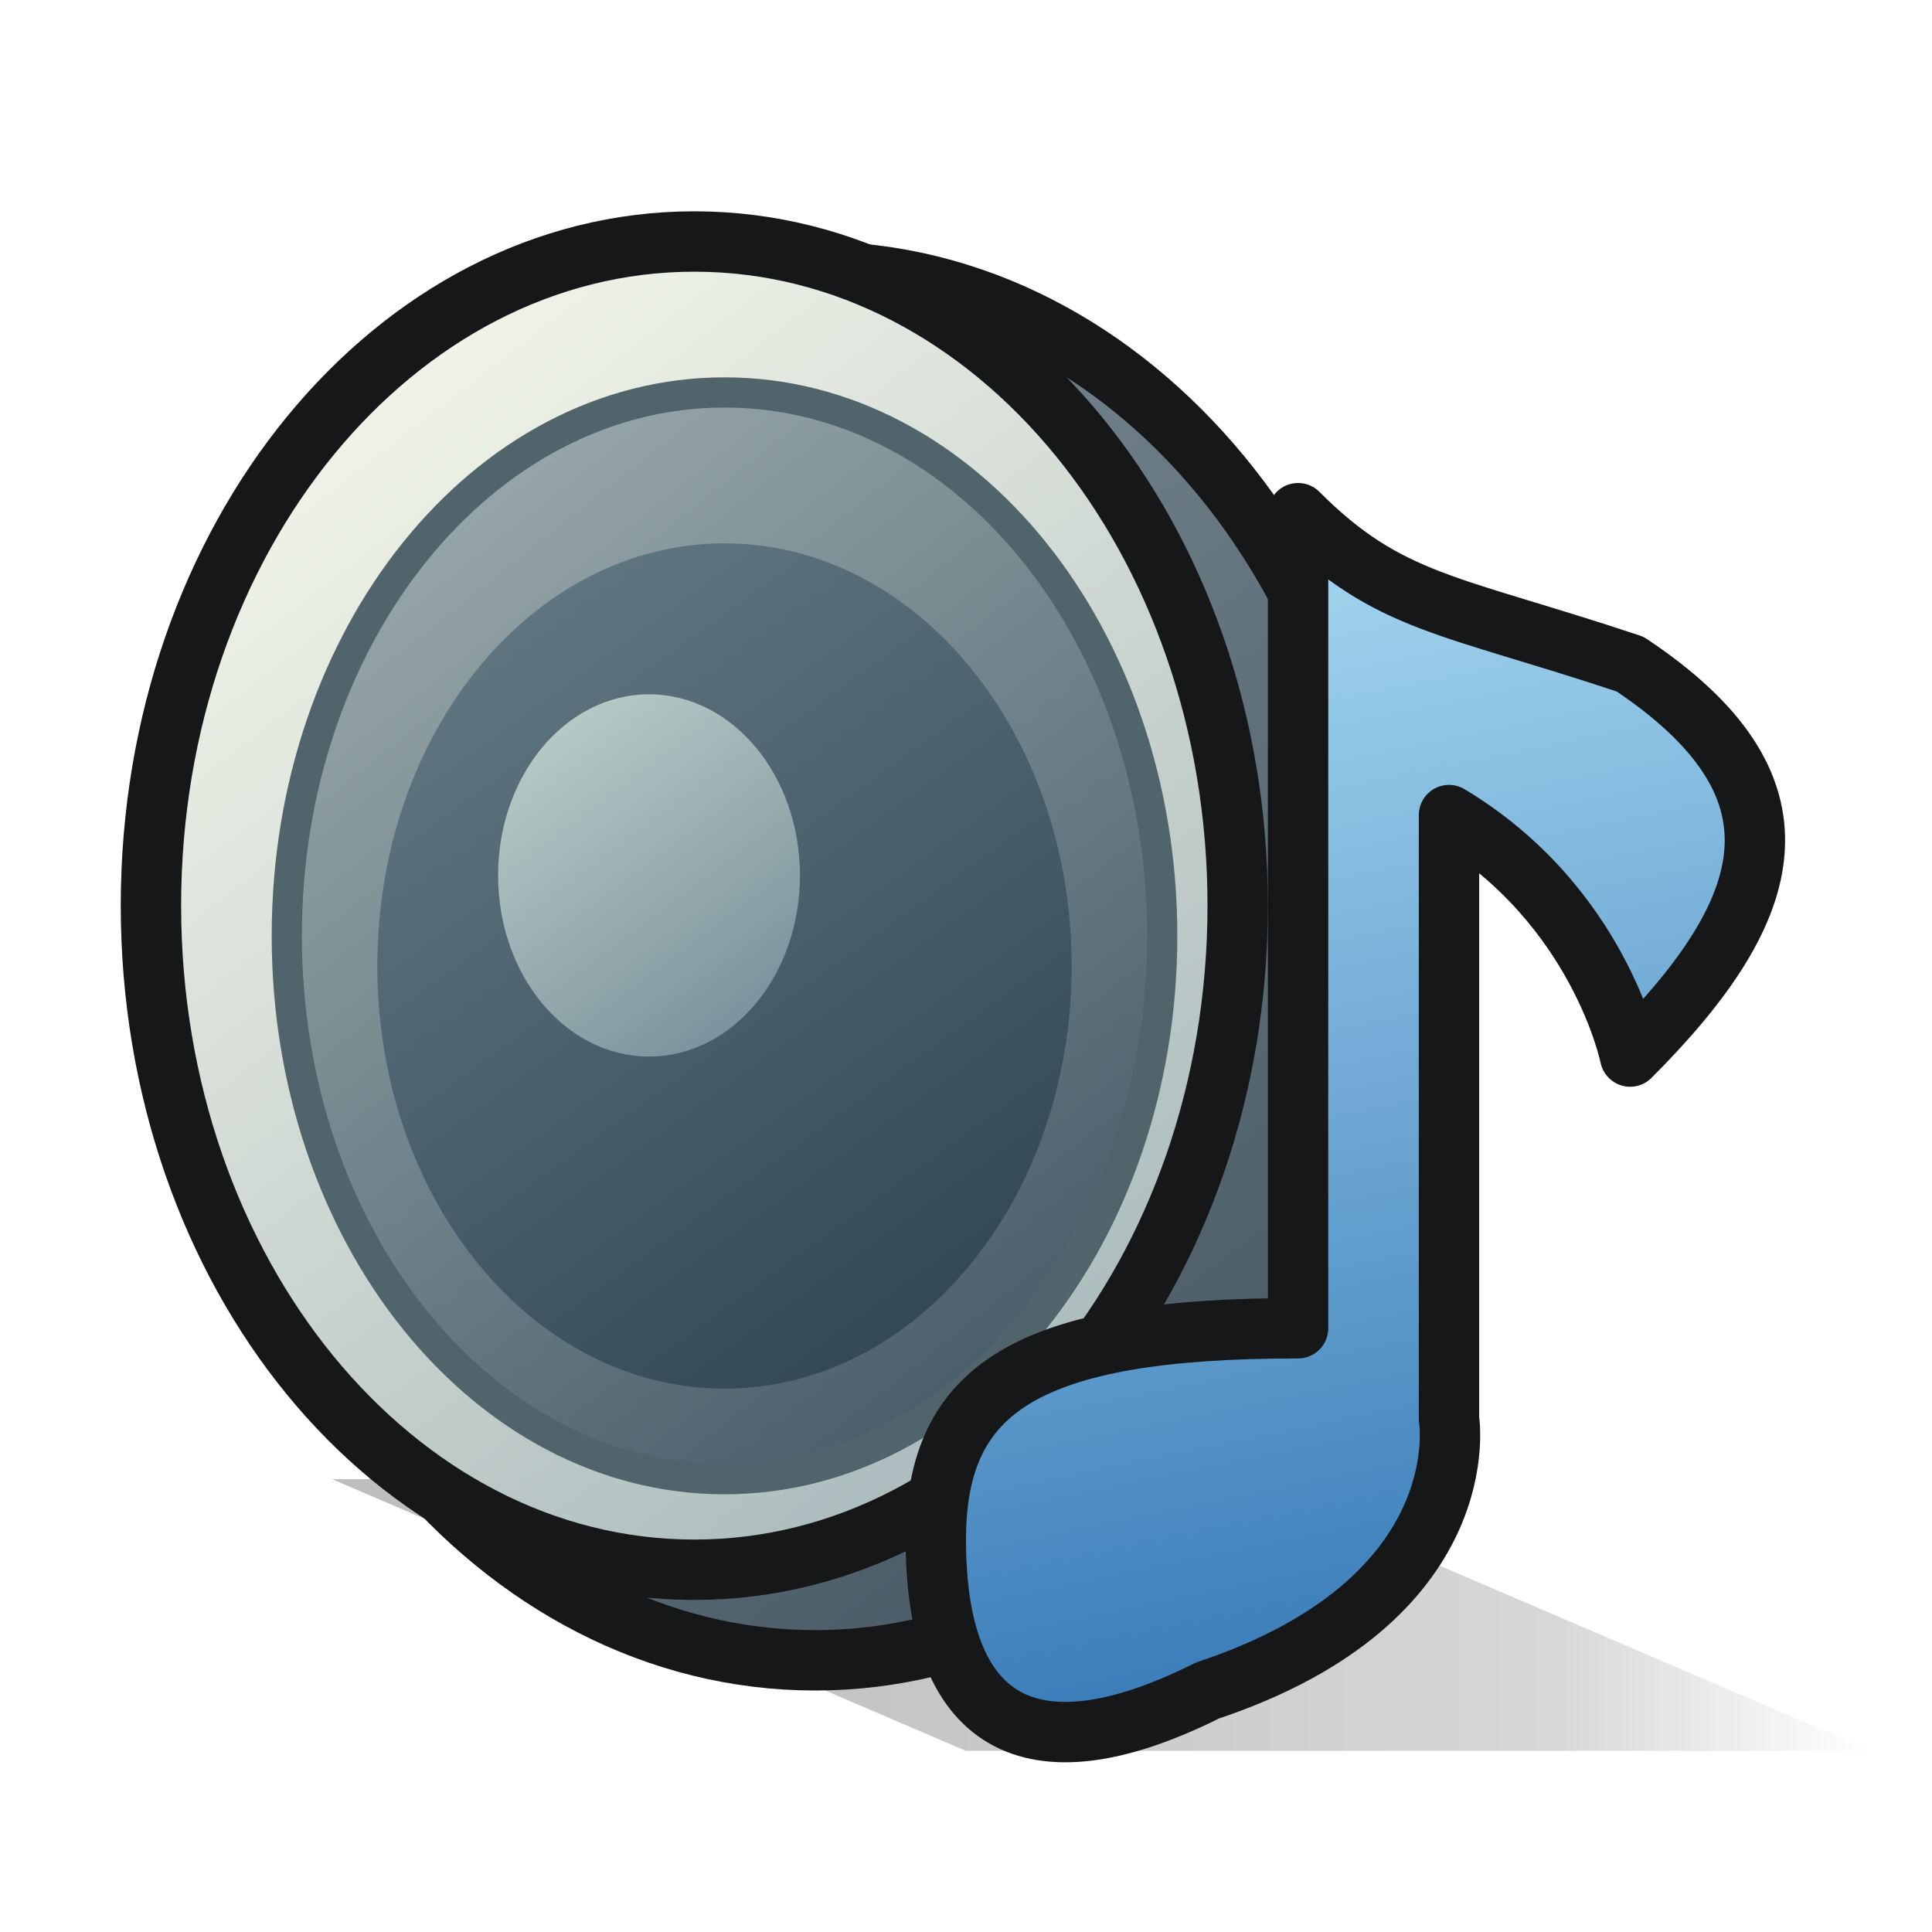
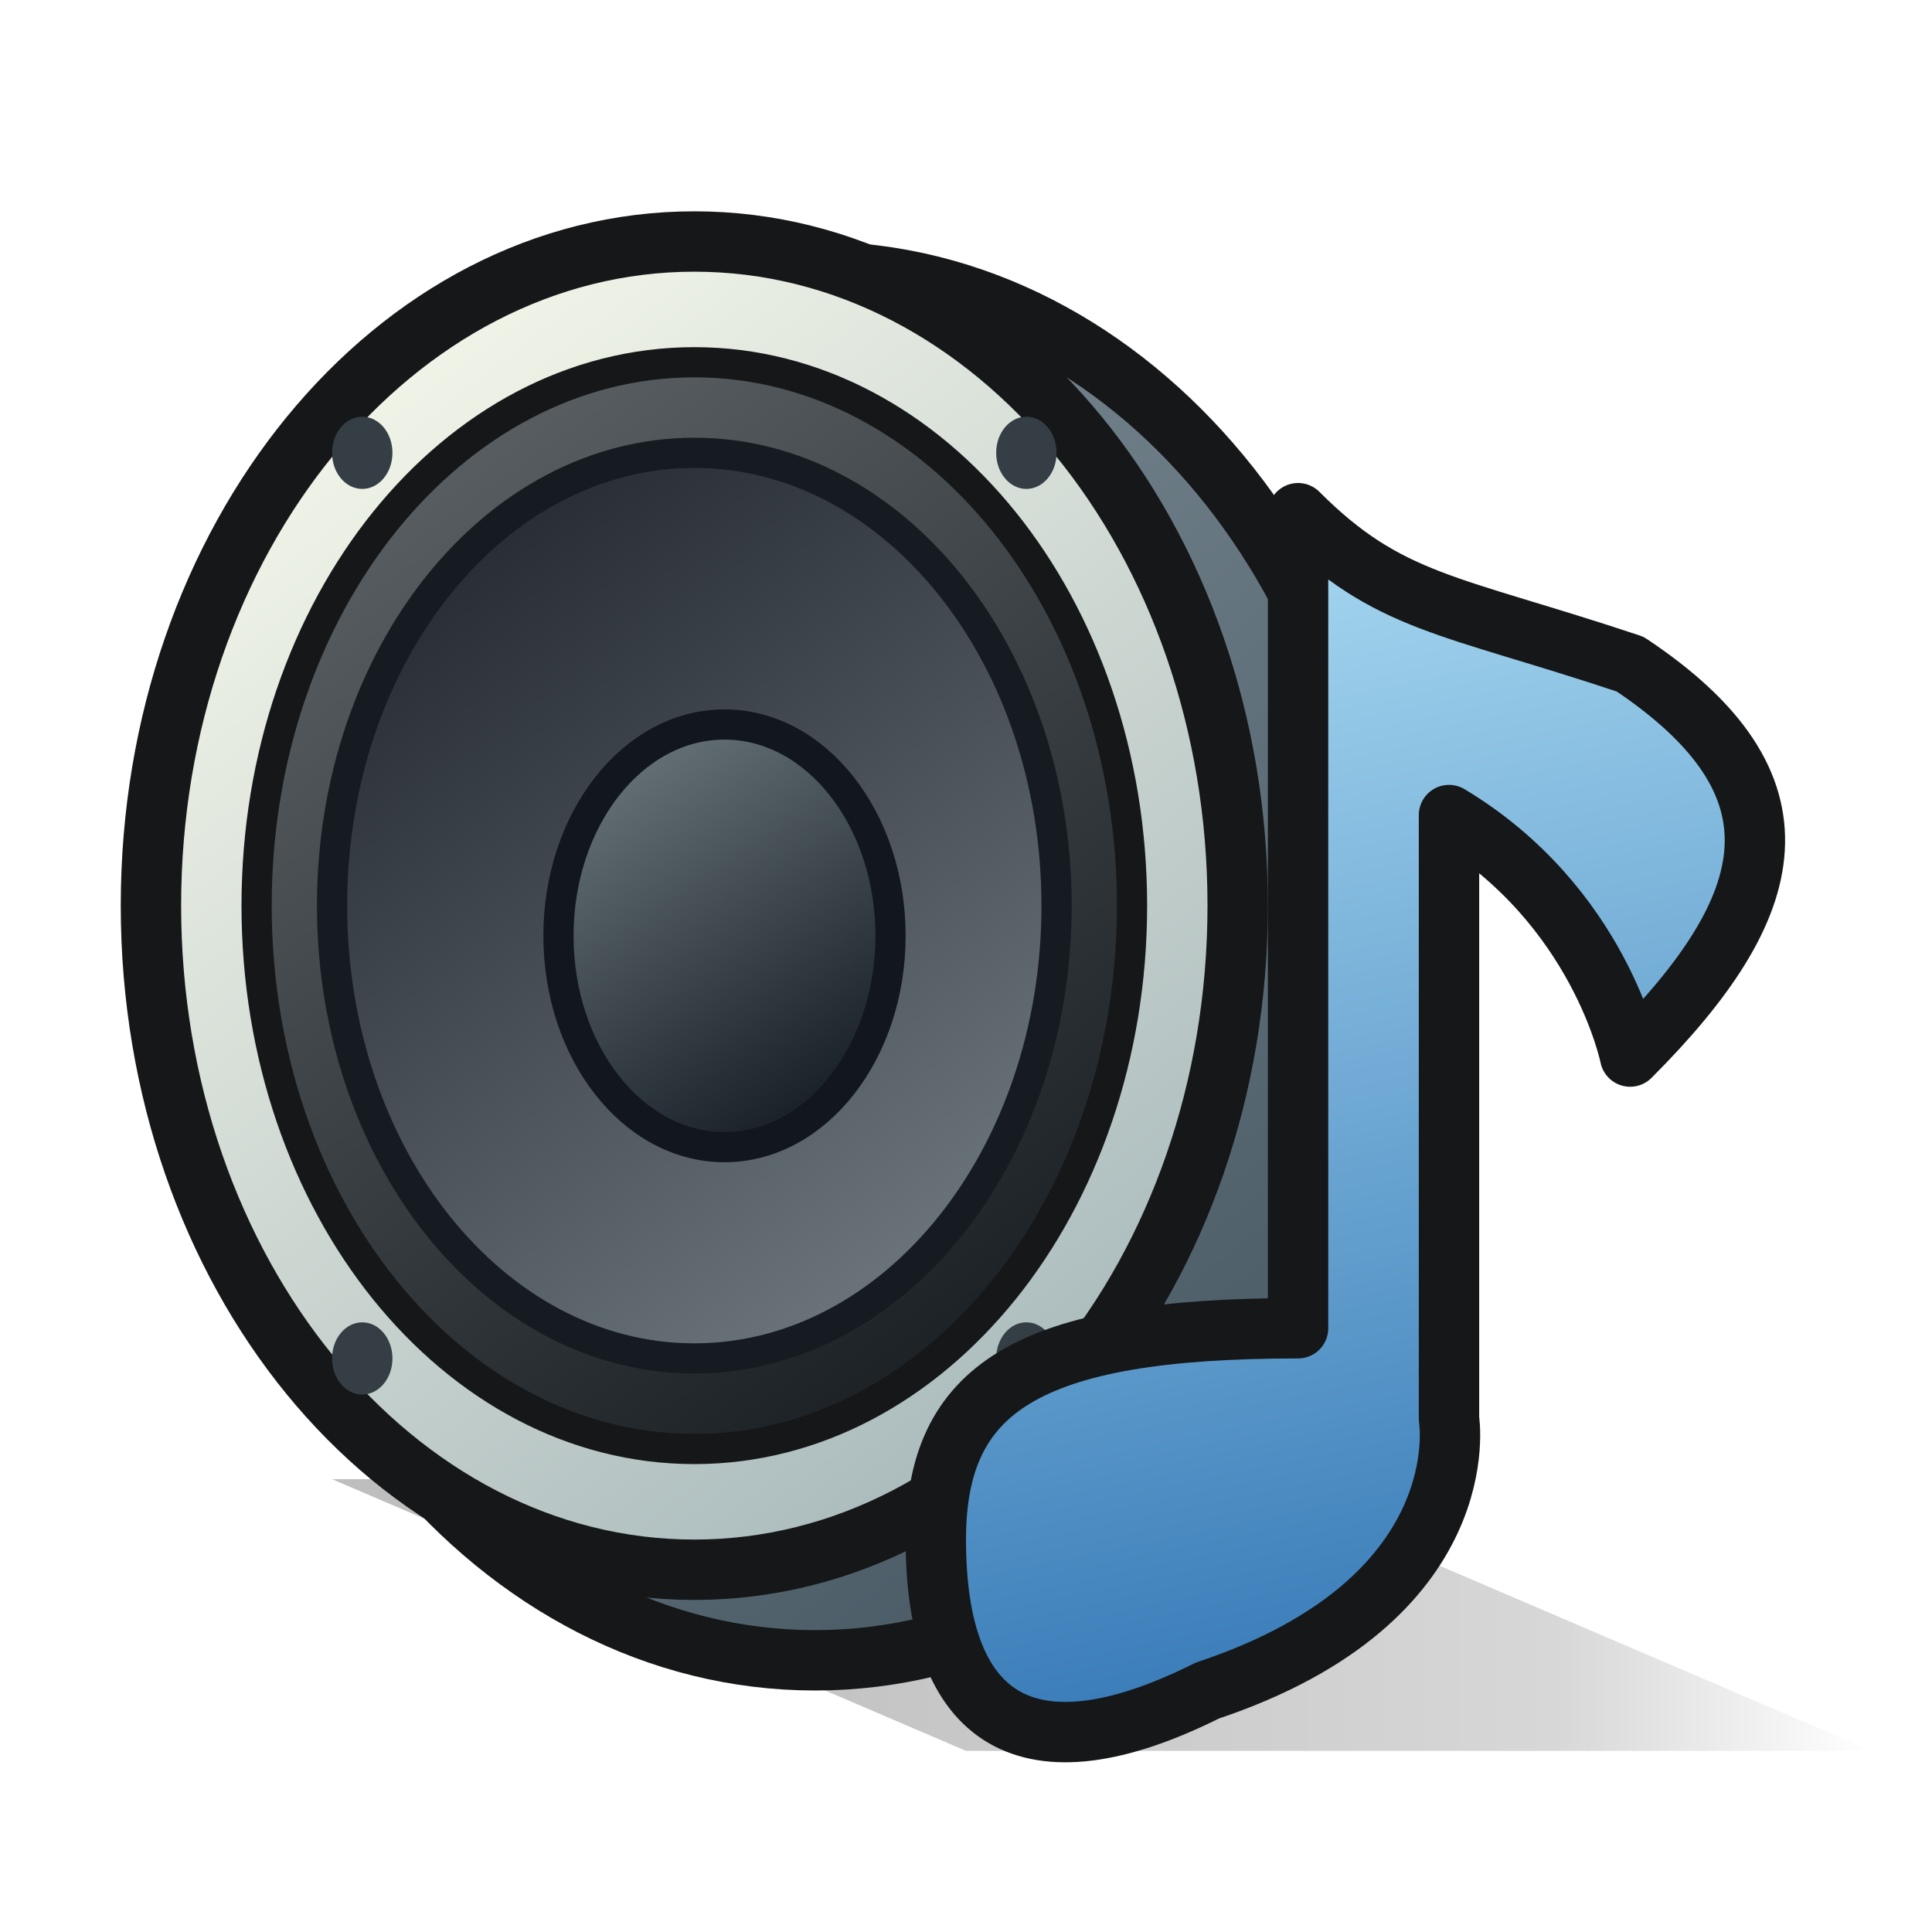
<svg xmlns="http://www.w3.org/2000/svg" width="64" height="64" viewBox="0 0 64 64">
  <defs>
    <linearGradient id="s0" gradientUnits="userSpaceOnUse" x1="-64" y1="0" x2="64" y2="0" gradientTransform="matrix(0.3281 0 -0 0.3281 41 52)">
      <stop offset="0.000" stop-color="#000000" stop-opacity="0.255" />
      <stop offset="0.749" stop-color="#000000" stop-opacity="0.157" />
      <stop offset="1.000" stop-color="#000000" stop-opacity="0.000" />
    </linearGradient>
    <linearGradient id="s1" gradientUnits="userSpaceOnUse" x1="-64" y1="0" x2="64" y2="0" gradientTransform="matrix(0.2969 0.3906 -0.3906 0.2969 29 31)">
      <stop offset="0.000" stop-color="#87959d" stop-opacity="1.000" />
      <stop offset="1.000" stop-color="#3e505c" stop-opacity="1.000" />
    </linearGradient>
    <linearGradient id="s3" gradientUnits="userSpaceOnUse" x1="-64" y1="0" x2="64" y2="0" gradientTransform="matrix(0.2422 0.3125 -0.3125 0.2422 24.5 30)">
      <stop offset="0.000" stop-color="#f8faec" stop-opacity="1.000" />
      <stop offset="1.000" stop-color="#a1b3b7" stop-opacity="1.000" />
    </linearGradient>
-     <linearGradient id="s4" gradientUnits="userSpaceOnUse" x1="-64" y1="0" x2="64" y2="0" gradientTransform="matrix(0.2109 0.2656 -0.2656 0.2109 25.5 32)">
-       <stop offset="0.000" stop-color="#9dacaf" stop-opacity="1.000" />
-       <stop offset="1.000" stop-color="#3b515e" stop-opacity="1.000" />
+     <linearGradient id="s4" gradientUnits="userSpaceOnUse" x1="-64" y1="0" x2="64" y2="0" gradientTransform="matrix(0.1797 0.25 -0.25 0.1797 23.5 30)">
+       <stop offset="0.000" stop-color="#5c6265" stop-opacity="1.000" />
+       <stop offset="1.000" stop-color="#171c21" stop-opacity="1.000" />
    </linearGradient>
-     <linearGradient id="s6" gradientUnits="userSpaceOnUse" x1="-64" y1="0" x2="64" y2="0" gradientTransform="matrix(0.1641 0.2266 -0.2266 0.1641 24.5 33.5)">
-       <stop offset="0.000" stop-color="#647b84" stop-opacity="1.000" />
-       <stop offset="1.000" stop-color="#293e4e" stop-opacity="1.000" />
+     <linearGradient id="s5" gradientUnits="userSpaceOnUse" x1="-64" y1="0" x2="64" y2="0" gradientTransform="matrix(0.1484 0.1953 -0.1953 0.1484 23.5 30.5)">
+       <stop offset="0.000" stop-color="#252b30" stop-opacity="1.000" />
+       <stop offset="1.000" stop-color="#707a7f" stop-opacity="1.000" />
    </linearGradient>
-     <linearGradient id="s7" gradientUnits="userSpaceOnUse" x1="-64" y1="0" x2="64" y2="0" gradientTransform="matrix(0.0703 0.0938 -0.0938 0.0703 21.5 29)">
-       <stop offset="0.000" stop-color="#c0d1cc" stop-opacity="1.000" />
-       <stop offset="1.000" stop-color="#718b96" stop-opacity="1.000" />
+     <linearGradient id="s7" gradientUnits="userSpaceOnUse" x1="-64" y1="0" x2="64" y2="0" gradientTransform="matrix(0.0625 0.0938 -0.0938 0.0625 24 31)">
+       <stop offset="0.000" stop-color="#68737a" stop-opacity="1.000" />
+       <stop offset="1.000" stop-color="#141b22" stop-opacity="1.000" />
    </linearGradient>
-     <linearGradient id="s8" gradientUnits="userSpaceOnUse" x1="-64" y1="0" x2="64" y2="0" gradientTransform="matrix(0.0625 0.3047 -0.3047 0.0625 44 36.5)">
+     <linearGradient id="s11" gradientUnits="userSpaceOnUse" x1="-64" y1="0" x2="64" y2="0" gradientTransform="matrix(0.0625 0.3047 -0.3047 0.0625 44 36.5)">
      <stop offset="0.000" stop-color="#a8d9f1" stop-opacity="1.000" />
      <stop offset="1.000" stop-color="#3679b7" stop-opacity="1.000" />
    </linearGradient>
  </defs>
  <path d="M 11.000 49.000 L 32.000 58.000 L 62.000 58.000 L 41.000 49.000 L 11.000 49.000 Z" fill="url(#s0)" />
  <path d="M 46.000 32.000 C 46.000 44.706 37.490 55.000 27.000 55.000 C 16.510 55.000 8.000 44.706 8.000 32.000 C 8.000 19.294 16.510 9.000 27.000 9.000 C 37.490 9.000 46.000 19.294 46.000 32.000 Z" fill="url(#s1)" />
  <path d="M 46.000 32.000 C 46.000 44.706 37.490 55.000 27.000 55.000 C 16.510 55.000 8.000 44.706 8.000 32.000 C 8.000 19.294 16.510 9.000 27.000 9.000 C 37.490 9.000 46.000 19.294 46.000 32.000 Z" fill="none" stroke="#151719" stroke-width="2.00" stroke-linejoin="round" stroke-linecap="round" />
  <path d="M 41.000 30.000 C 41.000 42.147 32.941 52.000 23.000 52.000 C 13.059 52.000 5.000 42.147 5.000 30.000 C 5.000 17.853 13.059 8.000 23.000 8.000 C 32.941 8.000 41.000 17.853 41.000 30.000 Z" fill="url(#s3)" />
  <path d="M 41.000 30.000 C 41.000 42.147 32.941 52.000 23.000 52.000 C 13.059 52.000 5.000 42.147 5.000 30.000 C 5.000 17.853 13.059 8.000 23.000 8.000 C 32.941 8.000 41.000 17.853 41.000 30.000 Z" fill="none" stroke="#151719" stroke-width="2.00" stroke-linejoin="round" stroke-linecap="round" />
-   <path d="M 38.500 31.000 C 38.500 40.941 32.010 49.000 24.000 49.000 C 15.990 49.000 9.500 40.941 9.500 31.000 C 9.500 21.059 15.990 13.000 24.000 13.000 C 32.010 13.000 38.500 21.059 38.500 31.000 Z" fill="url(#s4)" />
-   <path d="M 38.500 31.000 C 38.500 40.941 32.010 49.000 24.000 49.000 C 15.990 49.000 9.500 40.941 9.500 31.000 C 9.500 21.059 15.990 13.000 24.000 13.000 C 32.010 13.000 38.500 21.059 38.500 31.000 Z" fill="none" stroke="#52646b" stroke-width="1.00" stroke-linejoin="round" stroke-linecap="round" />
-   <path d="M 35.500 32.000 C 35.500 39.735 30.353 46.000 24.000 46.000 C 17.647 46.000 12.500 39.735 12.500 32.000 C 12.500 24.265 17.647 18.000 24.000 18.000 C 30.353 18.000 35.500 24.265 35.500 32.000 Z" fill="url(#s6)" />
-   <path d="M 26.500 29.000 C 26.500 32.314 24.265 35.000 21.500 35.000 C 18.735 35.000 16.500 32.314 16.500 29.000 C 16.500 25.686 18.735 23.000 21.500 23.000 C 24.265 23.000 26.500 25.686 26.500 29.000 Z" fill="url(#s7)" />
-   <path d="M 43.000 17.000 C 46.000 20.000 48.000 20.000 54.000 22.000 C 60.000 26.000 59.000 30.000 54.000 35.000 C 54.000 35.000 53.000 30.000 48.000 27.000 L 48.000 47.000 C 48.000 47.000 49.000 53.000 40.000 56.000 C 34.000 59.000 31.000 57.000 31.000 51.000 C 31.000 46.000 34.000 44.000 43.000 44.000 L 43.000 17.000 Z" fill="url(#s8)" />
+   <path d="M 37.500 30.000 C 37.500 39.941 31.010 48.000 23.000 48.000 C 14.990 48.000 8.500 39.941 8.500 30.000 C 8.500 20.059 14.990 12.000 23.000 12.000 C 31.010 12.000 37.500 20.059 37.500 30.000 Z" fill="url(#s4)" />
+   <path d="M 37.500 30.000 C 37.500 39.941 31.010 48.000 23.000 48.000 C 14.990 48.000 8.500 39.941 8.500 30.000 C 8.500 20.059 14.990 12.000 23.000 12.000 C 31.010 12.000 37.500 20.059 37.500 30.000 Z" fill="none" stroke="#151719" stroke-width="1.00" stroke-linejoin="round" stroke-linecap="round" />
+   <path d="M 35.000 30.000 C 35.000 38.284 29.627 45.000 23.000 45.000 C 16.373 45.000 11.000 38.284 11.000 30.000 C 11.000 21.716 16.373 15.000 23.000 15.000 C 29.627 15.000 35.000 21.716 35.000 30.000 Z" fill="url(#s5)" />
+   <path d="M 35.000 30.000 C 35.000 38.284 29.627 45.000 23.000 45.000 C 16.373 45.000 11.000 38.284 11.000 30.000 C 11.000 21.716 16.373 15.000 23.000 15.000 C 29.627 15.000 35.000 21.716 35.000 30.000 Z" fill="none" stroke="#151b20" stroke-width="1.00" stroke-linejoin="round" stroke-linecap="round" />
+   <path d="M 29.500 31.000 C 29.500 34.863 27.039 38.000 24.000 38.000 C 20.961 38.000 18.500 34.863 18.500 31.000 C 18.500 27.137 20.961 24.000 24.000 24.000 C 27.039 24.000 29.500 27.137 29.500 31.000 Z" fill="url(#s7)" />
+   <path d="M 29.500 31.000 C 29.500 34.863 27.039 38.000 24.000 38.000 C 20.961 38.000 18.500 34.863 18.500 31.000 C 18.500 27.137 20.961 24.000 24.000 24.000 C 27.039 24.000 29.500 27.137 29.500 31.000 Z" fill="none" stroke="#11171c" stroke-width="1.00" stroke-linejoin="round" stroke-linecap="round" />
+   <path d="M 13.000 15.000 C 13.000 15.667 12.549 16.196 12.000 16.196 C 11.451 16.196 11.000 15.667 11.000 15.000 C 11.000 14.333 11.451 13.804 12.000 13.804 C 12.549 13.804 13.000 14.333 13.000 15.000 Z" fill="#343e44" />
+   <path d="M 11.500 15.000 L 12.500 15.000" fill="none" stroke="#a8b5ba" stroke-width="0.00" stroke-linejoin="round" stroke-linecap="round" />
+   <path d="M 35.000 15.000 C 35.000 15.667 34.549 16.196 34.000 16.196 C 33.451 16.196 33.000 15.667 33.000 15.000 C 33.000 14.333 33.451 13.804 34.000 13.804 C 34.549 13.804 35.000 14.333 35.000 15.000 Z" fill="#343e44" />
+   <path d="M 33.500 15.000 L 34.500 15.000" fill="none" stroke="#a8b5ba" stroke-width="0.00" stroke-linejoin="round" stroke-linecap="round" />
+   <path d="M 13.000 45.000 C 13.000 45.667 12.549 46.196 12.000 46.196 C 11.451 46.196 11.000 45.667 11.000 45.000 C 11.000 44.333 11.451 43.804 12.000 43.804 C 12.549 43.804 13.000 44.333 13.000 45.000 Z" fill="#343e44" />
+   <path d="M 11.500 45.000 L 12.500 45.000" fill="none" stroke="#a8b5ba" stroke-width="0.00" stroke-linejoin="round" stroke-linecap="round" />
+   <path d="M 35.000 45.000 C 35.000 45.667 34.549 46.196 34.000 46.196 C 33.451 46.196 33.000 45.667 33.000 45.000 C 33.000 44.333 33.451 43.804 34.000 43.804 C 34.549 43.804 35.000 44.333 35.000 45.000 Z" fill="#343e44" />
+   <path d="M 33.500 45.000 L 34.500 45.000" fill="none" stroke="#a8b5ba" stroke-width="0.00" stroke-linejoin="round" stroke-linecap="round" />
+   <path d="M 43.000 17.000 C 46.000 20.000 48.000 20.000 54.000 22.000 C 60.000 26.000 59.000 30.000 54.000 35.000 C 54.000 35.000 53.000 30.000 48.000 27.000 L 48.000 47.000 C 48.000 47.000 49.000 53.000 40.000 56.000 C 34.000 59.000 31.000 57.000 31.000 51.000 C 31.000 46.000 34.000 44.000 43.000 44.000 L 43.000 17.000 Z" fill="url(#s11)" />
  <path d="M 43.000 17.000 C 46.000 20.000 48.000 20.000 54.000 22.000 C 60.000 26.000 59.000 30.000 54.000 35.000 C 54.000 35.000 53.000 30.000 48.000 27.000 L 48.000 47.000 C 48.000 47.000 49.000 53.000 40.000 56.000 C 34.000 59.000 31.000 57.000 31.000 51.000 C 31.000 46.000 34.000 44.000 43.000 44.000 L 43.000 17.000 Z" fill="none" stroke="#151719" stroke-width="2.00" stroke-linejoin="round" stroke-linecap="round" />
</svg>
